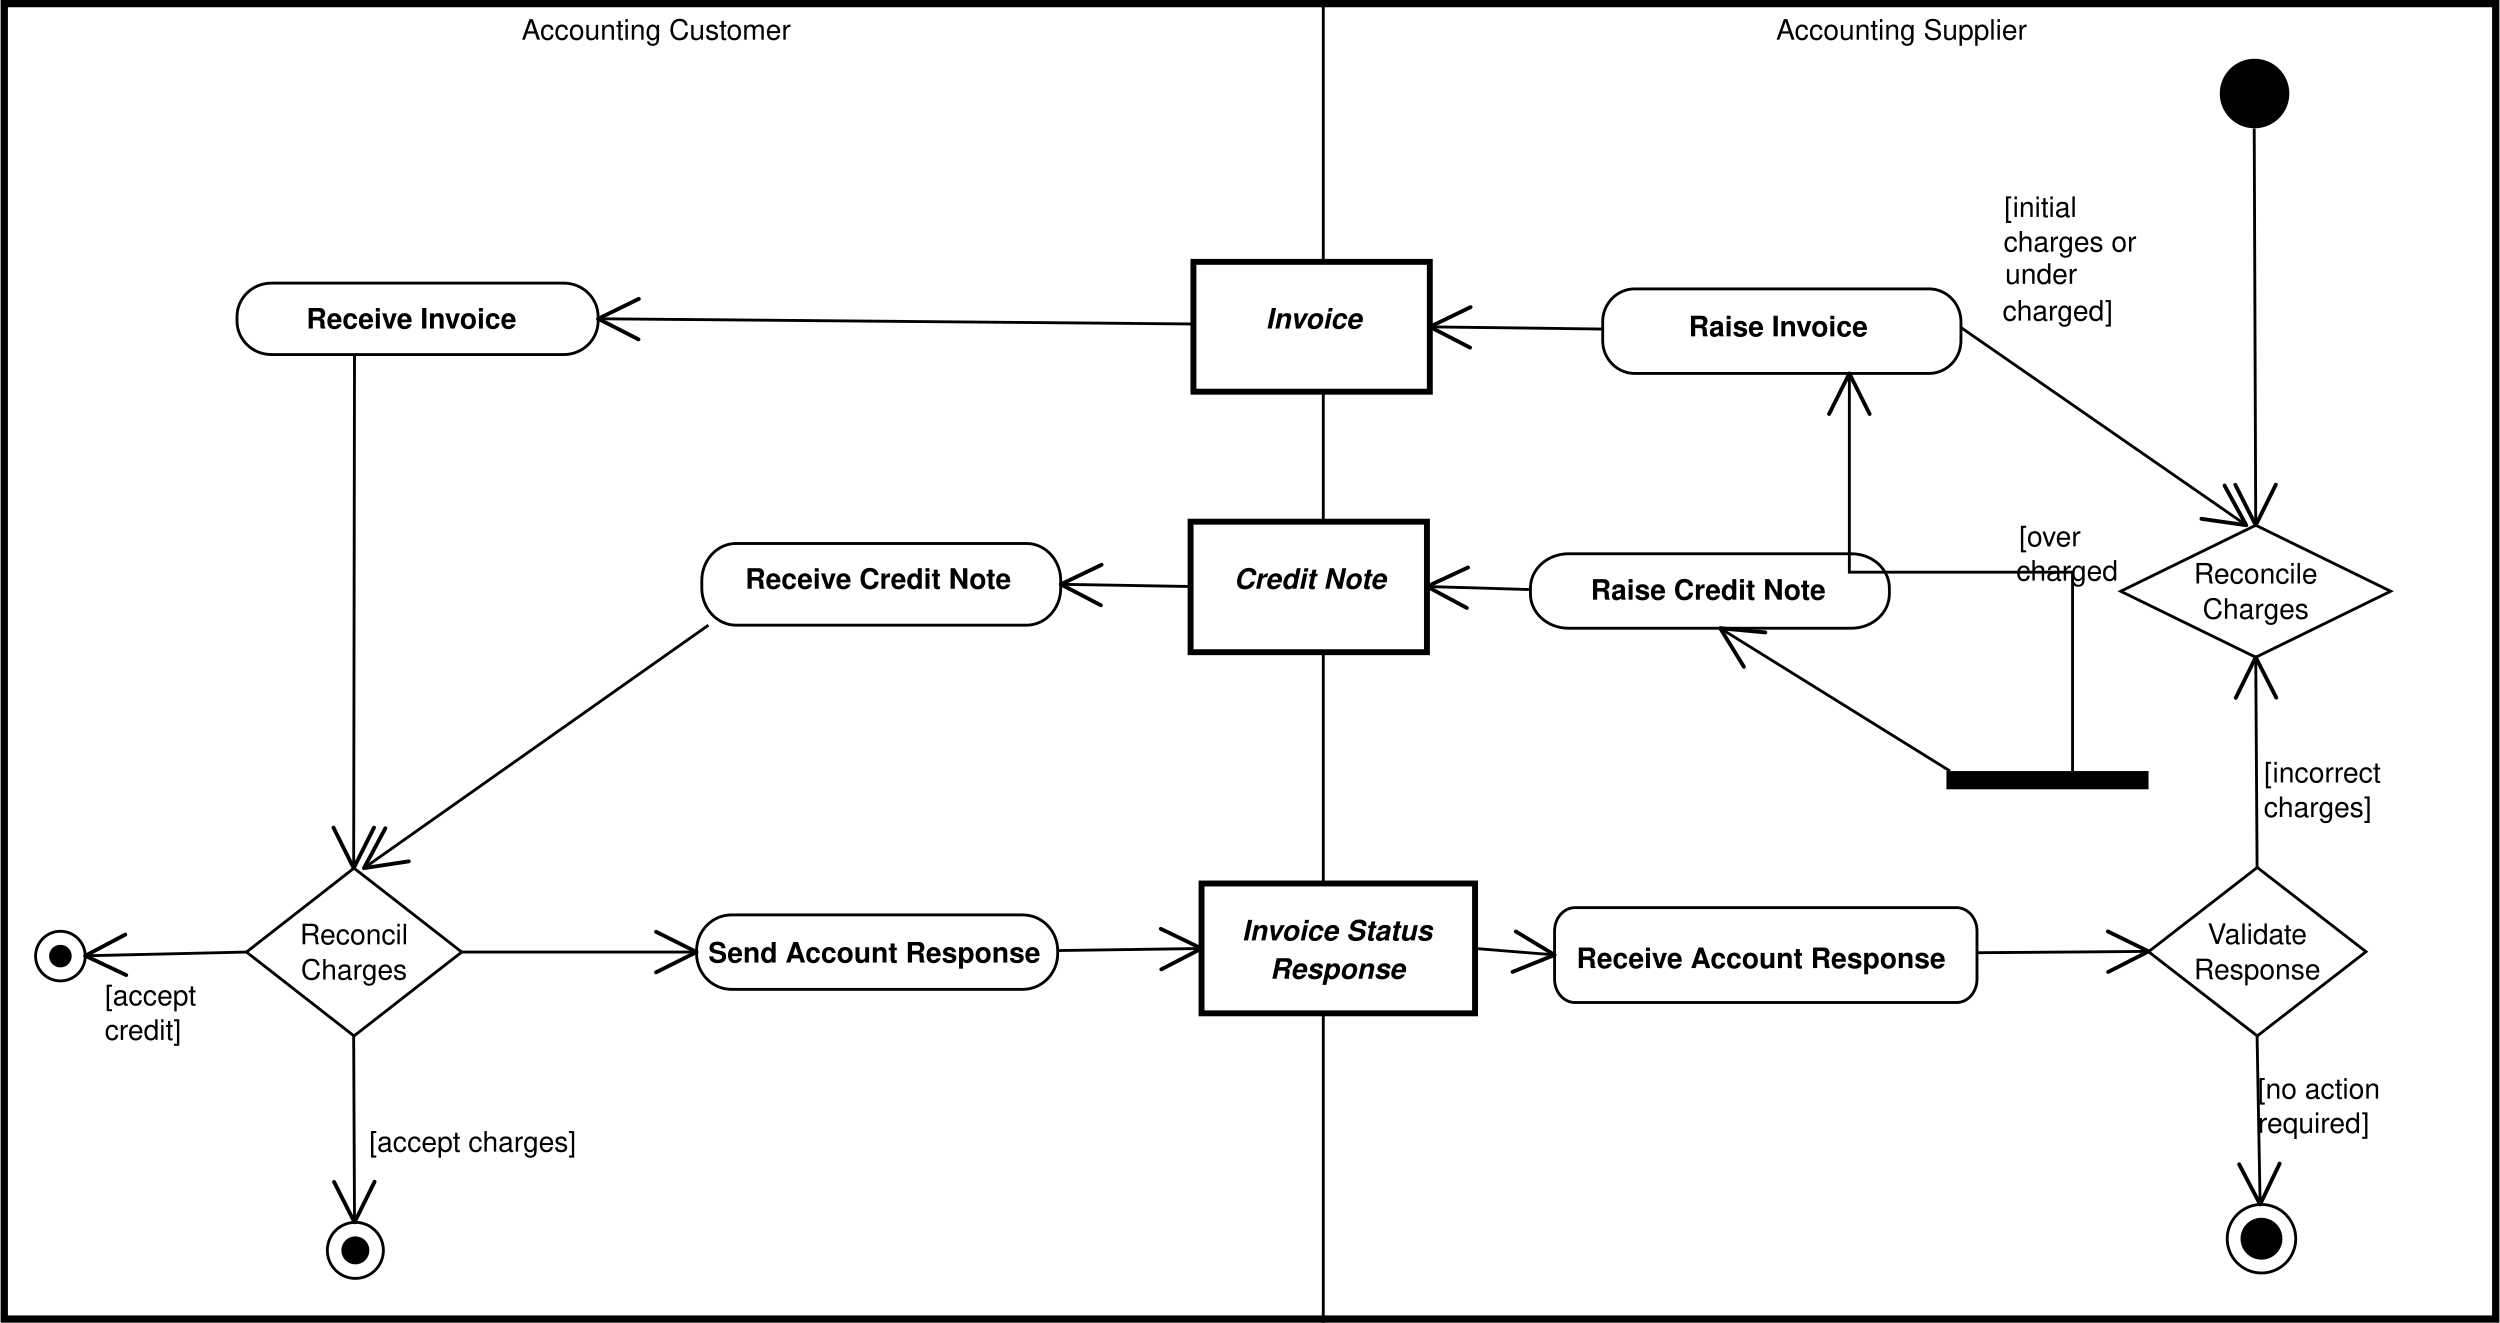
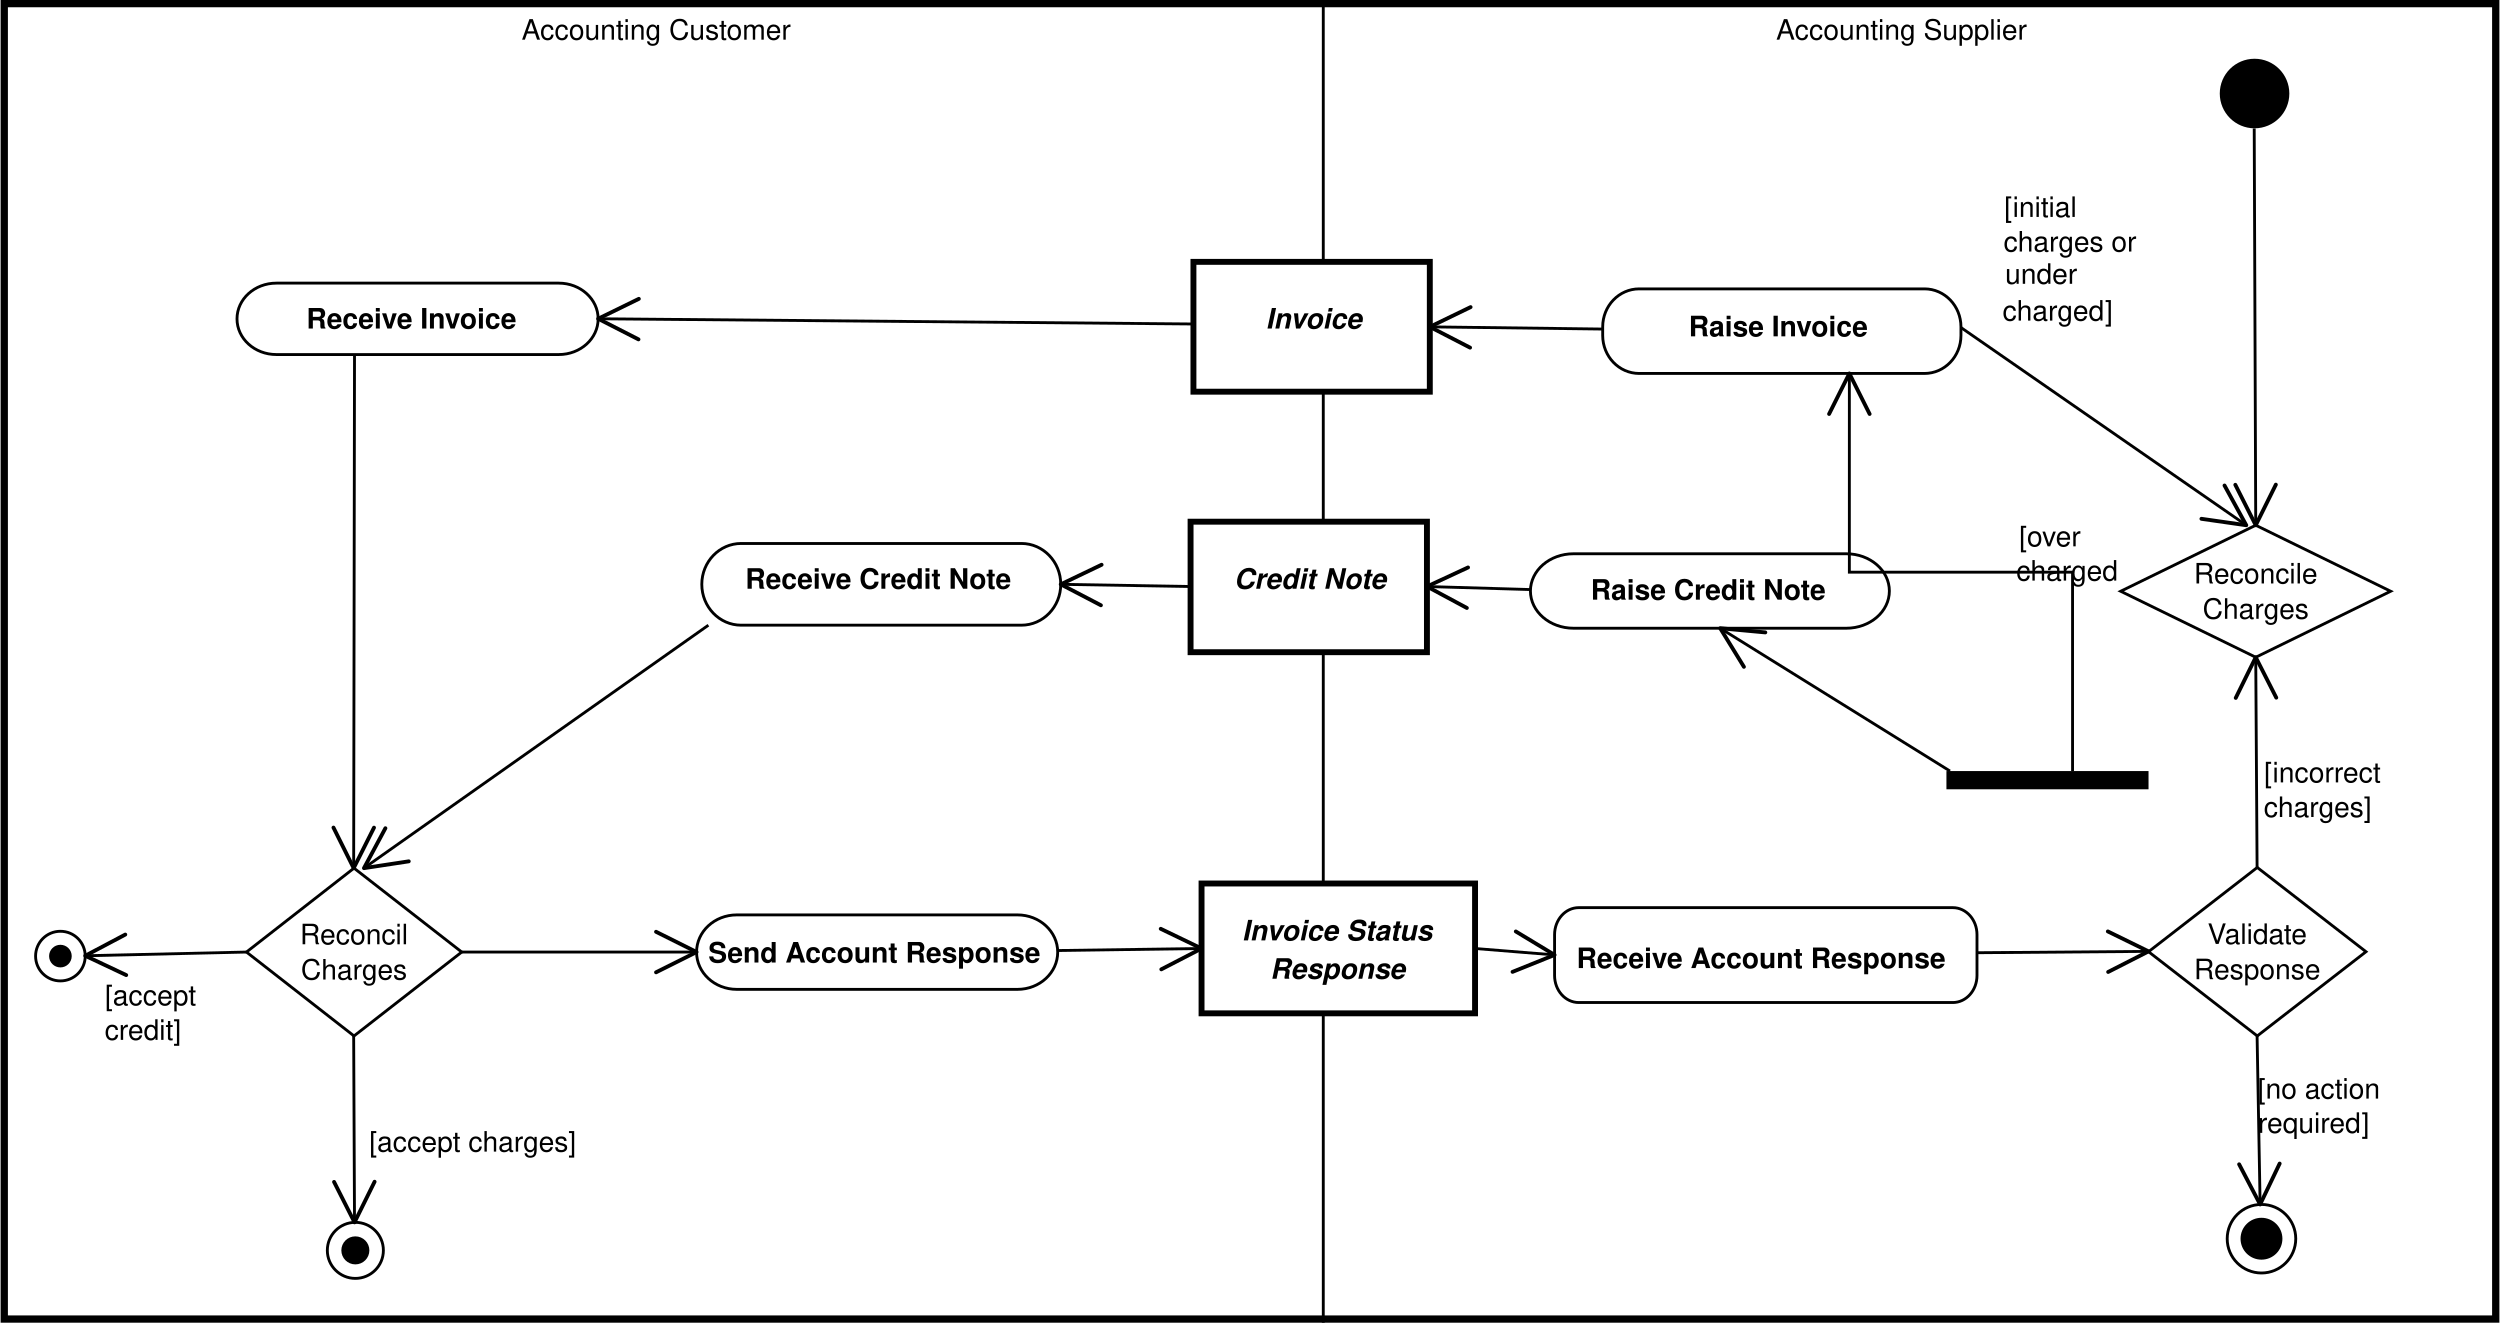
<svg xmlns="http://www.w3.org/2000/svg" version="1.1" width="1480" height="783" viewBox="0 0 1480.0 783.4" content="&lt;mxfile host=&quot;UBL-TC&quot; agent=&quot;UBL artwork pipeline&quot; type=&quot;device&quot;&gt;&lt;diagram id=&quot;d1&quot; name=&quot;Page-1&quot;&gt;&lt;mxGraphModel dx=&quot;1400&quot; dy=&quot;800&quot; grid=&quot;0&quot; page=&quot;1&quot; pageScale=&quot;1&quot; pageWidth=&quot;1480&quot; pageHeight=&quot;783&quot;&gt;&lt;root&gt;&lt;mxCell id=&quot;0&quot;/&gt;&lt;mxCell id=&quot;1&quot; parent=&quot;0&quot;/&gt;&lt;mxCell id=&quot;lane0&quot; value=&quot;Accounting Customer&quot; style=&quot;swimlane;whiteSpace=wrap;html=1;startSize=33;&quot; vertex=&quot;1&quot; parent=&quot;1&quot;&gt;&lt;mxGeometry x=&quot;0.0&quot; y=&quot;0&quot; width=&quot;783.4&quot; height=&quot;783.4&quot; as=&quot;geometry&quot;/&gt;&lt;/mxCell&gt;&lt;mxCell id=&quot;lane1&quot; value=&quot;Accounting Supplier&quot; style=&quot;swimlane;whiteSpace=wrap;html=1;startSize=33;&quot; vertex=&quot;1&quot; parent=&quot;1&quot;&gt;&lt;mxGeometry x=&quot;783.4&quot; y=&quot;0&quot; width=&quot;696.6&quot; height=&quot;783.4&quot; as=&quot;geometry&quot;/&gt;&lt;/mxCell&gt;&lt;mxCell id=&quot;n1&quot; value=&quot;&quot; style=&quot;ellipse;html=1;shape=startState;fillColor=#000000;strokeColor=#000000;fontFamily=Helvetica;fontSize=17;&quot; vertex=&quot;1&quot; parent=&quot;1&quot;&gt;&lt;mxGeometry x=&quot;1314.5&quot; y=&quot;34.6&quot; width=&quot;41.1&quot; height=&quot;41.5&quot; as=&quot;geometry&quot;/&gt;&lt;/mxCell&gt;&lt;mxCell id=&quot;n2&quot; value=&quot;Invoice&quot; style=&quot;rounded=0;whiteSpace=wrap;html=1;fontStyle=3;strokeWidth=2;fontFamily=Helvetica;fontSize=17;&quot; vertex=&quot;1&quot; parent=&quot;1&quot;&gt;&lt;mxGeometry x=&quot;706.5&quot; y=&quot;155.1&quot; width=&quot;140.0&quot; height=&quot;76.9&quot; as=&quot;geometry&quot;/&gt;&lt;/mxCell&gt;&lt;mxCell id=&quot;n3&quot; value=&quot;Receive Invoice&quot; style=&quot;rounded=1;arcSize=40;whiteSpace=wrap;html=1;fontStyle=1;fontFamily=Helvetica;fontSize=17;&quot; vertex=&quot;1&quot; parent=&quot;1&quot;&gt;&lt;mxGeometry x=&quot;140.0&quot; y=&quot;167.7&quot; width=&quot;213.9&quot; height=&quot;42.3&quot; as=&quot;geometry&quot;/&gt;&lt;/mxCell&gt;&lt;mxCell id=&quot;n4&quot; value=&quot;Raise Invoice&quot; style=&quot;rounded=1;arcSize=40;whiteSpace=wrap;html=1;fontStyle=1;fontFamily=Helvetica;fontSize=17;&quot; vertex=&quot;1&quot; parent=&quot;1&quot;&gt;&lt;mxGeometry x=&quot;948.9&quot; y=&quot;171.1&quot; width=&quot;212.2&quot; height=&quot;50.1&quot; as=&quot;geometry&quot;/&gt;&lt;/mxCell&gt;&lt;mxCell id=&quot;n5&quot; value=&quot;Credit Note&quot; style=&quot;rounded=0;whiteSpace=wrap;html=1;fontStyle=3;strokeWidth=2;fontFamily=Helvetica;fontSize=17;&quot; vertex=&quot;1&quot; parent=&quot;1&quot;&gt;&lt;mxGeometry x=&quot;704.8&quot; y=&quot;309.0&quot; width=&quot;140.0&quot; height=&quot;77.3&quot; as=&quot;geometry&quot;/&gt;&lt;/mxCell&gt;&lt;mxCell id=&quot;n6&quot; value=&quot;Reconcile Charges&quot; style=&quot;rhombus;whiteSpace=wrap;html=1;fontFamily=Helvetica;fontSize=17;&quot; vertex=&quot;1&quot; parent=&quot;1&quot;&gt;&lt;mxGeometry x=&quot;1255.7&quot; y=&quot;311.1&quot; width=&quot;159.9&quot; height=&quot;78.2&quot; as=&quot;geometry&quot;/&gt;&lt;/mxCell&gt;&lt;mxCell id=&quot;n7&quot; value=&quot;Receive Credit Note&quot; style=&quot;rounded=1;arcSize=40;whiteSpace=wrap;html=1;fontStyle=1;fontFamily=Helvetica;fontSize=17;&quot; vertex=&quot;1&quot; parent=&quot;1&quot;&gt;&lt;mxGeometry x=&quot;415.3&quot; y=&quot;321.9&quot; width=&quot;212.6&quot; height=&quot;48.4&quot; as=&quot;geometry&quot;/&gt;&lt;/mxCell&gt;&lt;mxCell id=&quot;n8&quot; value=&quot;Raise Credit Note&quot; style=&quot;rounded=1;arcSize=40;whiteSpace=wrap;html=1;fontStyle=1;fontFamily=Helvetica;fontSize=17;&quot; vertex=&quot;1&quot; parent=&quot;1&quot;&gt;&lt;mxGeometry x=&quot;906.1&quot; y=&quot;328.0&quot; width=&quot;212.6&quot; height=&quot;44.1&quot; as=&quot;geometry&quot;/&gt;&lt;/mxCell&gt;&lt;mxCell id=&quot;n9&quot; value=&quot;&quot; style=&quot;html=1;shape=line;direction=north;strokeWidth=12;fontFamily=Helvetica;fontSize=17;&quot; vertex=&quot;1&quot; parent=&quot;1&quot;&gt;&lt;mxGeometry x=&quot;1152.5&quot; y=&quot;456.7&quot; width=&quot;119.7&quot; height=&quot;10.8&quot; as=&quot;geometry&quot;/&gt;&lt;/mxCell&gt;&lt;mxCell id=&quot;n10&quot; value=&quot;Validate Response&quot; style=&quot;rhombus;whiteSpace=wrap;html=1;fontFamily=Helvetica;fontSize=17;&quot; vertex=&quot;1&quot; parent=&quot;1&quot;&gt;&lt;mxGeometry x=&quot;1272.2&quot; y=&quot;513.8&quot; width=&quot;128.8&quot; height=&quot;99.8&quot; as=&quot;geometry&quot;/&gt;&lt;/mxCell&gt;&lt;mxCell id=&quot;n11&quot; value=&quot;Reconcil Charges&quot; style=&quot;rhombus;whiteSpace=wrap;html=1;fontFamily=Helvetica;fontSize=17;&quot; vertex=&quot;1&quot; parent=&quot;1&quot;&gt;&lt;mxGeometry x=&quot;145.6&quot; y=&quot;514.2&quot; width=&quot;127.5&quot; height=&quot;99.4&quot; as=&quot;geometry&quot;/&gt;&lt;/mxCell&gt;&lt;mxCell id=&quot;n12&quot; value=&quot;Invoice Status Response&quot; style=&quot;rounded=0;whiteSpace=wrap;html=1;fontStyle=3;strokeWidth=2;fontFamily=Helvetica;fontSize=17;&quot; vertex=&quot;1&quot; parent=&quot;1&quot;&gt;&lt;mxGeometry x=&quot;711.3&quot; y=&quot;523.3&quot; width=&quot;162.0&quot; height=&quot;76.9&quot; as=&quot;geometry&quot;/&gt;&lt;/mxCell&gt;&lt;mxCell id=&quot;n13&quot; value=&quot;Receive Account Response&quot; style=&quot;rounded=1;arcSize=40;whiteSpace=wrap;html=1;fontStyle=1;fontFamily=Helvetica;fontSize=17;&quot; vertex=&quot;1&quot; parent=&quot;1&quot;&gt;&lt;mxGeometry x=&quot;920.4&quot; y=&quot;537.6&quot; width=&quot;250.2&quot; height=&quot;56.2&quot; as=&quot;geometry&quot;/&gt;&lt;/mxCell&gt;&lt;mxCell id=&quot;n14&quot; value=&quot;Send Account Response&quot; style=&quot;rounded=1;arcSize=40;whiteSpace=wrap;html=1;fontStyle=1;fontFamily=Helvetica;fontSize=17;&quot; vertex=&quot;1&quot; parent=&quot;1&quot;&gt;&lt;mxGeometry x=&quot;412.2&quot; y=&quot;541.9&quot; width=&quot;213.9&quot; height=&quot;44.1&quot; as=&quot;geometry&quot;/&gt;&lt;/mxCell&gt;&lt;mxCell id=&quot;n15&quot; value=&quot;&quot; style=&quot;ellipse;html=1;shape=endState;fillColor=#000000;strokeColor=#000000;fontFamily=Helvetica;fontSize=17;&quot; vertex=&quot;1&quot; parent=&quot;1&quot;&gt;&lt;mxGeometry x=&quot;20.7&quot; y=&quot;551.4&quot; width=&quot;29.4&quot; height=&quot;29.8&quot; as=&quot;geometry&quot;/&gt;&lt;/mxCell&gt;&lt;mxCell id=&quot;n16&quot; value=&quot;&quot; style=&quot;ellipse;html=1;shape=endState;fillColor=#000000;strokeColor=#000000;fontFamily=Helvetica;fontSize=17;&quot; vertex=&quot;1&quot; parent=&quot;1&quot;&gt;&lt;mxGeometry x=&quot;1318.8&quot; y=&quot;713.4&quot; width=&quot;40.6&quot; height=&quot;40.6&quot; as=&quot;geometry&quot;/&gt;&lt;/mxCell&gt;&lt;mxCell id=&quot;n17&quot; value=&quot;&quot; style=&quot;ellipse;html=1;shape=endState;fillColor=#000000;strokeColor=#000000;fontFamily=Helvetica;fontSize=17;&quot; vertex=&quot;1&quot; parent=&quot;1&quot;&gt;&lt;mxGeometry x=&quot;193.4&quot; y=&quot;724.0&quot; width=&quot;33.3&quot; height=&quot;33.3&quot; as=&quot;geometry&quot;/&gt;&lt;/mxCell&gt;&lt;mxCell id=&quot;e0&quot; value=&quot;&quot; style=&quot;edgeStyle=none;rounded=0;html=1;endArrow=open;endFill=0;endSize=14;exitX=0.494;exitY=1.0;entryX=0.5;entryY=0.0;&quot; edge=&quot;1&quot; parent=&quot;1&quot; source=&quot;n1&quot; target=&quot;n6&quot;&gt;&lt;mxGeometry relative=&quot;1&quot; as=&quot;geometry&quot;&gt;&lt;/mxGeometry&gt;&lt;/mxCell&gt;&lt;mxCell id=&quot;e1&quot; value=&quot;&quot; style=&quot;edgeStyle=none;rounded=0;html=1;endArrow=open;endFill=0;endSize=14;exitX=0.0;exitY=0.478;entryX=1.0;entryY=0.499;&quot; edge=&quot;1&quot; parent=&quot;1&quot; source=&quot;n2&quot; target=&quot;n3&quot;&gt;&lt;mxGeometry relative=&quot;1&quot; as=&quot;geometry&quot;&gt;&lt;/mxGeometry&gt;&lt;/mxCell&gt;&lt;mxCell id=&quot;e2&quot; value=&quot;&quot; style=&quot;edgeStyle=none;rounded=0;html=1;endArrow=open;endFill=0;endSize=14;exitX=0.0;exitY=0.475;entryX=1.0;entryY=0.501;&quot; edge=&quot;1&quot; parent=&quot;1&quot; source=&quot;n4&quot; target=&quot;n2&quot;&gt;&lt;mxGeometry relative=&quot;1&quot; as=&quot;geometry&quot;&gt;&lt;/mxGeometry&gt;&lt;/mxCell&gt;&lt;mxCell id=&quot;e3&quot; value=&quot;[over charged&quot; style=&quot;edgeStyle=none;rounded=0;html=1;endArrow=open;endFill=0;endSize=14;exitX=1.0;exitY=0.457;entryX=0.465;entryY=0.0;&quot; edge=&quot;1&quot; parent=&quot;1&quot; source=&quot;n4&quot; target=&quot;n6&quot;&gt;&lt;mxGeometry relative=&quot;1&quot; as=&quot;geometry&quot;&gt;&lt;/mxGeometry&gt;&lt;/mxCell&gt;&lt;mxCell id=&quot;e4&quot; value=&quot;&quot; style=&quot;edgeStyle=none;rounded=0;html=1;endArrow=open;endFill=0;endSize=14;exitX=0.325;exitY=1.0;entryX=0.498;entryY=0.0;&quot; edge=&quot;1&quot; parent=&quot;1&quot; source=&quot;n3&quot; target=&quot;n11&quot;&gt;&lt;mxGeometry relative=&quot;1&quot; as=&quot;geometry&quot;&gt;&lt;/mxGeometry&gt;&lt;/mxCell&gt;&lt;mxCell id=&quot;e5&quot; value=&quot;[incorrect information]&quot; style=&quot;edgeStyle=orthogonalEdgeStyle;rounded=0;html=1;endArrow=open;endFill=0;endSize=14;exitX=0.624;exitY=0.0;entryX=0.689;entryY=1.0;&quot; edge=&quot;1&quot; parent=&quot;1&quot; source=&quot;n9&quot; target=&quot;n4&quot;&gt;&lt;mxGeometry relative=&quot;1&quot; as=&quot;geometry&quot;&gt;&lt;/mxGeometry&gt;&lt;/mxCell&gt;&lt;mxCell id=&quot;e6&quot; value=&quot;&quot; style=&quot;edgeStyle=none;rounded=0;html=1;endArrow=open;endFill=0;endSize=14;exitX=0.0;exitY=0.497;entryX=1.0;entryY=0.5;&quot; edge=&quot;1&quot; parent=&quot;1&quot; source=&quot;n5&quot; target=&quot;n7&quot;&gt;&lt;mxGeometry relative=&quot;1&quot; as=&quot;geometry&quot;&gt;&lt;/mxGeometry&gt;&lt;/mxCell&gt;&lt;mxCell id=&quot;e7&quot; value=&quot;&quot; style=&quot;edgeStyle=none;rounded=0;html=1;endArrow=open;endFill=0;endSize=14;exitX=0.0;exitY=0.481;entryX=1.0;entryY=0.497;&quot; edge=&quot;1&quot; parent=&quot;1&quot; source=&quot;n8&quot; target=&quot;n5&quot;&gt;&lt;mxGeometry relative=&quot;1&quot; as=&quot;geometry&quot;&gt;&lt;/mxGeometry&gt;&lt;/mxCell&gt;&lt;mxCell id=&quot;e8&quot; value=&quot;&quot; style=&quot;edgeStyle=none;rounded=0;html=1;endArrow=open;endFill=0;endSize=14;exitX=0.018;exitY=1.0;entryX=0.546;entryY=0.0;&quot; edge=&quot;1&quot; parent=&quot;1&quot; source=&quot;n7&quot; target=&quot;n11&quot;&gt;&lt;mxGeometry relative=&quot;1&quot; as=&quot;geometry&quot;&gt;&lt;/mxGeometry&gt;&lt;/mxCell&gt;&lt;mxCell id=&quot;e9&quot; value=&quot;&quot; style=&quot;edgeStyle=none;rounded=0;html=1;endArrow=open;endFill=0;endSize=14;exitX=0.018;exitY=0.0;entryX=0.529;entryY=1.0;&quot; edge=&quot;1&quot; parent=&quot;1&quot; source=&quot;n9&quot; target=&quot;n8&quot;&gt;&lt;mxGeometry relative=&quot;1&quot; as=&quot;geometry&quot;&gt;&lt;/mxGeometry&gt;&lt;/mxCell&gt;&lt;mxCell id=&quot;e10&quot; value=&quot;[incorrect charges]&quot; style=&quot;edgeStyle=none;rounded=0;html=1;endArrow=open;endFill=0;endSize=14;exitX=0.499;exitY=0.0;entryX=0.5;entryY=1.0;&quot; edge=&quot;1&quot; parent=&quot;1&quot; source=&quot;n10&quot; target=&quot;n6&quot;&gt;&lt;mxGeometry relative=&quot;1&quot; as=&quot;geometry&quot;&gt;&lt;/mxGeometry&gt;&lt;/mxCell&gt;&lt;mxCell id=&quot;e11&quot; value=&quot;&quot; style=&quot;edgeStyle=none;rounded=0;html=1;endArrow=open;endFill=0;endSize=14;exitX=1.0;exitY=0.478;entryX=0.0;entryY=0.501;&quot; edge=&quot;1&quot; parent=&quot;1&quot; source=&quot;n14&quot; target=&quot;n12&quot;&gt;&lt;mxGeometry relative=&quot;1&quot; as=&quot;geometry&quot;&gt;&lt;/mxGeometry&gt;&lt;/mxCell&gt;&lt;mxCell id=&quot;e12&quot; value=&quot;&quot; style=&quot;edgeStyle=none;rounded=0;html=1;endArrow=open;endFill=0;endSize=14;exitX=1.0;exitY=0.5;entryX=0.0;entryY=0.499;&quot; edge=&quot;1&quot; parent=&quot;1&quot; source=&quot;n11&quot; target=&quot;n14&quot;&gt;&lt;mxGeometry relative=&quot;1&quot; as=&quot;geometry&quot;&gt;&lt;/mxGeometry&gt;&lt;/mxCell&gt;&lt;mxCell id=&quot;e13&quot; value=&quot;&quot; style=&quot;edgeStyle=orthogonalEdgeStyle;rounded=0;html=1;endArrow=open;endFill=0;endSize=14;exitX=1.0;exitY=0.501;entryX=0.0;entryY=0.498;&quot; edge=&quot;1&quot; parent=&quot;1&quot; source=&quot;n12&quot; target=&quot;n13&quot;&gt;&lt;mxGeometry relative=&quot;1&quot; as=&quot;geometry&quot;&gt;&lt;/mxGeometry&gt;&lt;/mxCell&gt;&lt;mxCell id=&quot;e14&quot; value=&quot;&quot; style=&quot;edgeStyle=none;rounded=0;html=1;endArrow=open;endFill=0;endSize=14;exitX=1.0;exitY=0.475;entryX=0.0;entryY=0.498;&quot; edge=&quot;1&quot; parent=&quot;1&quot; source=&quot;n13&quot; target=&quot;n10&quot;&gt;&lt;mxGeometry relative=&quot;1&quot; as=&quot;geometry&quot;&gt;&lt;/mxGeometry&gt;&lt;/mxCell&gt;&lt;mxCell id=&quot;e15&quot; value=&quot;[accept credit]&quot; style=&quot;edgeStyle=none;rounded=0;html=1;endArrow=open;endFill=0;endSize=14;exitX=0.0;exitY=0.5;entryX=1.0;entryY=0.493;&quot; edge=&quot;1&quot; parent=&quot;1&quot; source=&quot;n11&quot; target=&quot;n15&quot;&gt;&lt;mxGeometry relative=&quot;1&quot; as=&quot;geometry&quot;&gt;&lt;/mxGeometry&gt;&lt;/mxCell&gt;&lt;mxCell id=&quot;e16&quot; value=&quot;[accept charges]&quot; style=&quot;edgeStyle=none;rounded=0;html=1;endArrow=open;endFill=0;endSize=14;exitX=0.498;exitY=1.0;entryX=0.486;entryY=0.0;&quot; edge=&quot;1&quot; parent=&quot;1&quot; source=&quot;n11&quot; target=&quot;n17&quot;&gt;&lt;mxGeometry relative=&quot;1&quot; as=&quot;geometry&quot;&gt;&lt;/mxGeometry&gt;&lt;/mxCell&gt;&lt;mxCell id=&quot;e17&quot; value=&quot;[no action required]&quot; style=&quot;edgeStyle=orthogonalEdgeStyle;rounded=0;html=1;endArrow=open;endFill=0;endSize=14;exitX=0.499;exitY=1.0;entryX=0.48;entryY=0.0;&quot; edge=&quot;1&quot; parent=&quot;1&quot; source=&quot;n10&quot; target=&quot;n16&quot;&gt;&lt;mxGeometry relative=&quot;1&quot; as=&quot;geometry&quot;&gt;&lt;/mxGeometry&gt;&lt;/mxCell&gt;&lt;/root&gt;&lt;/mxGraphModel&gt;&lt;/diagram&gt;&lt;/mxfile&gt;">
  <defs>
    <marker id="arrow" markerUnits="userSpaceOnUse" viewBox="0 0 20 20" refX="18" refY="10" markerWidth="30" markerHeight="30" orient="auto">
      <path d="M 2 2 L 18 10 L 2 18" fill="none" stroke="#000" stroke-width="1.53" stroke-linecap="round" stroke-linejoin="round" />
    </marker>
  </defs>
  <rect x="0" y="0" width="1480.0" height="783.4" fill="#fff" />
  <rect x="2.15" y="2.15" width="1475.70" height="779.13" fill="none" stroke="#000" stroke-width="4.30" />
  <line x1="783.4" y1="0" x2="783.4" y2="783.4" stroke="#000" stroke-width="1.70" />
  <text x="388.3" y="23.5" text-anchor="middle" font-family="Helvetica, Arial, sans-serif" font-size="16.7">Accounting Customer</text>
  <text x="1125.9" y="23.5" text-anchor="middle" font-family="Helvetica, Arial, sans-serif" font-size="16.7">Accounting Supplier</text>
  <circle cx="1335.0" cy="55.4" r="20.6" fill="#000" />
  <rect x="706.5" y="155.1" width="140.0" height="76.9" fill="#fff" stroke="#000" stroke-width="3.50" />
  <text x="777.8" y="194.6" text-anchor="middle" font-family="Helvetica, Arial, sans-serif" font-size="16.7" font-weight="bold" font-style="italic">Invoice</text>
-   <rect x="140.0" y="167.7" width="213.9" height="42.3" rx="20.3" ry="19.9" fill="#fff" stroke="#000" stroke-width="1.70" />
+   <rect x="140.0" y="167.7" width="213.9" height="42.3" rx="23.3" ry="22.9" fill="#fff" stroke="#000" stroke-width="1.70" />
  <text x="243.3" y="194.6" text-anchor="middle" font-family="Helvetica, Arial, sans-serif" font-size="16.7" font-weight="bold">Receive Invoice</text>
-   <rect x="948.9" y="171.1" width="212.2" height="50.1" rx="19.0" ry="19.4" fill="#fff" stroke="#000" stroke-width="1.70" />
+   <rect x="948.9" y="171.1" width="212.2" height="50.1" rx="21.6" ry="22.5" fill="#fff" stroke="#000" stroke-width="1.70" />
  <text x="1052.9" y="199.2" text-anchor="middle" font-family="Helvetica, Arial, sans-serif" font-size="16.7" font-weight="bold">Raise Invoice</text>
  <rect x="704.8" y="309.0" width="140.0" height="77.3" fill="#fff" stroke="#000" stroke-width="3.50" />
  <text x="775.6" y="348.7" text-anchor="middle" font-family="Helvetica, Arial, sans-serif" font-size="16.7" font-weight="bold" font-style="italic">Credit Note</text>
  <polygon points="1335.7,311.1 1415.6,350.2 1335.7,389.3 1255.7,350.2" fill="#fff" stroke="#000" stroke-width="1.70" />
  <text x="1335.7" y="345.6" text-anchor="middle" font-family="Helvetica, Arial, sans-serif" font-size="16.7">Reconcile</text>
  <text x="1335.7" y="366.5" text-anchor="middle" font-family="Helvetica, Arial, sans-serif" font-size="16.7">Charges</text>
-   <rect x="415.3" y="321.9" width="212.6" height="48.4" rx="20.3" ry="22.0" fill="#fff" stroke="#000" stroke-width="1.70" />
+   <rect x="415.3" y="321.9" width="212.6" height="48.4" rx="23.3" ry="25.1" fill="#fff" stroke="#000" stroke-width="1.70" />
  <text x="519.8" y="348.7" text-anchor="middle" font-family="Helvetica, Arial, sans-serif" font-size="16.7" font-weight="bold">Receive Credit Note</text>
-   <rect x="906.1" y="328.0" width="212.6" height="44.1" rx="22.5" ry="20.3" fill="#fff" stroke="#000" stroke-width="1.70" />
+   <rect x="906.1" y="328.0" width="212.6" height="44.1" rx="25.5" ry="23.3" fill="#fff" stroke="#000" stroke-width="1.70" />
  <text x="1011.4" y="355.2" text-anchor="middle" font-family="Helvetica, Arial, sans-serif" font-size="16.7" font-weight="bold">Raise Credit Note</text>
  <rect x="1152.5" y="456.7" width="119.7" height="10.8" fill="#000" />
  <polygon points="1336.6,513.8 1401.0,563.7 1336.6,613.6 1272.2,563.7" fill="#fff" stroke="#000" stroke-width="1.70" />
  <text x="1336.6" y="559.1" text-anchor="middle" font-family="Helvetica, Arial, sans-serif" font-size="16.7">Validate</text>
  <text x="1336.6" y="580.0" text-anchor="middle" font-family="Helvetica, Arial, sans-serif" font-size="16.7">Response</text>
  <polygon points="209.3,514.2 273.1,563.9 209.3,613.6 145.6,563.9" fill="#fff" stroke="#000" stroke-width="1.70" />
  <text x="209.3" y="559.3" text-anchor="middle" font-family="Helvetica, Arial, sans-serif" font-size="16.7">Reconcil</text>
  <text x="209.3" y="580.2" text-anchor="middle" font-family="Helvetica, Arial, sans-serif" font-size="16.7">Charges</text>
  <rect x="711.3" y="523.3" width="162.0" height="76.9" fill="#fff" stroke="#000" stroke-width="3.50" />
  <text x="791.6" y="557.0" text-anchor="middle" font-family="Helvetica, Arial, sans-serif" font-size="16.7" font-weight="bold" font-style="italic">Invoice Status</text>
  <text x="791.9" y="579.7" text-anchor="middle" font-family="Helvetica, Arial, sans-serif" font-size="16.7" font-weight="bold" font-style="italic">Response</text>
-   <rect x="920.4" y="537.6" width="250.2" height="56.2" rx="12.1" ry="13.8" fill="#fff" stroke="#000" stroke-width="1.70" />
+   <rect x="920.4" y="537.6" width="250.2" height="56.2" rx="14.3" ry="16.0" fill="#fff" stroke="#000" stroke-width="1.70" />
  <text x="1042.7" y="573.4" text-anchor="middle" font-family="Helvetica, Arial, sans-serif" font-size="16.7" font-weight="bold">Receive Account Response</text>
-   <rect x="412.2" y="541.9" width="213.9" height="44.1" rx="20.7" ry="21.2" fill="#fff" stroke="#000" stroke-width="1.70" />
+   <rect x="412.2" y="541.9" width="213.9" height="44.1" rx="23.8" ry="24.2" fill="#fff" stroke="#000" stroke-width="1.70" />
  <text x="517.5" y="570.1" text-anchor="middle" font-family="Helvetica, Arial, sans-serif" font-size="16.7" font-weight="bold">Send Account Response</text>
  <circle cx="35.4" cy="566.3" r="14.7" fill="#fff" stroke="#000" stroke-width="1.70" />
  <circle cx="35.4" cy="566.3" r="6.7" fill="#000" />
  <circle cx="1339.1" cy="733.7" r="20.3" fill="#fff" stroke="#000" stroke-width="1.70" />
  <circle cx="1339.1" cy="733.7" r="12.4" fill="#000" />
  <circle cx="210.1" cy="740.6" r="16.6" fill="#fff" stroke="#000" stroke-width="1.70" />
  <circle cx="210.1" cy="740.6" r="8.3" fill="#000" />
  <polyline points="1334.8,76.1 1335.7,311.1" fill="none" stroke="#000" stroke-width="1.70" marker-end="url(#arrow)" />
  <polyline points="706.5,191.9 353.9,188.8" fill="none" stroke="#000" stroke-width="1.70" marker-end="url(#arrow)" />
  <polyline points="948.9,194.9 846.5,193.6" fill="none" stroke="#000" stroke-width="1.70" marker-end="url(#arrow)" />
  <polyline points="1161.1,194.0 1330.1,311.1" fill="none" stroke="#000" stroke-width="1.70" marker-end="url(#arrow)" />
  <polyline points="209.6,210.0 209.1,514.2" fill="none" stroke="#000" stroke-width="1.70" marker-end="url(#arrow)" />
  <polyline points="1227.2,456.7 1227.2,338.9 1095.0,338.9 1095.0,221.2" fill="none" stroke="#000" stroke-width="1.70" marker-end="url(#arrow)" />
  <polyline points="704.8,347.4 627.9,346.1" fill="none" stroke="#000" stroke-width="1.70" marker-end="url(#arrow)" />
  <polyline points="906.1,349.2 844.8,347.4" fill="none" stroke="#000" stroke-width="1.70" marker-end="url(#arrow)" />
  <polyline points="419.2,370.3 215.2,514.2" fill="none" stroke="#000" stroke-width="1.70" marker-end="url(#arrow)" />
  <polyline points="1154.6,456.7 1018.5,372.1" fill="none" stroke="#000" stroke-width="1.70" marker-end="url(#arrow)" />
  <polyline points="1336.5,513.8 1335.7,389.3" fill="none" stroke="#000" stroke-width="1.70" marker-end="url(#arrow)" />
  <polyline points="626.1,563.0 711.3,561.8" fill="none" stroke="#000" stroke-width="1.70" marker-end="url(#arrow)" />
  <polyline points="273.1,563.9 412.2,563.9" fill="none" stroke="#000" stroke-width="1.70" marker-end="url(#arrow)" />
  <polyline points="873.3,561.8 920.4,565.6" fill="none" stroke="#000" stroke-width="1.70" marker-end="url(#arrow)" />
  <polyline points="1170.6,564.3 1272.2,563.5" fill="none" stroke="#000" stroke-width="1.70" marker-end="url(#arrow)" />
  <polyline points="145.6,563.9 50.1,566.1" fill="none" stroke="#000" stroke-width="1.70" marker-end="url(#arrow)" />
  <polyline points="209.1,613.6 209.6,724.0" fill="none" stroke="#000" stroke-width="1.70" marker-end="url(#arrow)" />
  <polyline points="1336.5,613.6 1338.3,713.4" fill="none" stroke="#000" stroke-width="1.70" marker-end="url(#arrow)" />
  <text x="1208.2" y="128.5" text-anchor="middle" font-family="Helvetica, Arial, sans-serif" font-size="16.7">[initial</text>
  <text x="1225.7" y="149.0" text-anchor="middle" font-family="Helvetica, Arial, sans-serif" font-size="16.7">charges or</text>
  <text x="1208.6" y="168.1" text-anchor="middle" font-family="Helvetica, Arial, sans-serif" font-size="16.7">under</text>
  <text x="1218.4" y="189.9" text-anchor="middle" font-family="Helvetica, Arial, sans-serif" font-size="16.7">charged]</text>
  <text x="1213.8" y="323.6" text-anchor="middle" font-family="Helvetica, Arial, sans-serif" font-size="16.7">[over</text>
  <text x="1224.0" y="343.9" text-anchor="middle" font-family="Helvetica, Arial, sans-serif" font-size="16.7">charged</text>
  <text x="1375.2" y="463.4" text-anchor="middle" font-family="Helvetica, Arial, sans-serif" font-size="16.7">[incorrect</text>
  <text x="1372.4" y="483.9" text-anchor="middle" font-family="Helvetica, Arial, sans-serif" font-size="16.7">charges]</text>
  <text x="1230.7" y="499.3" text-anchor="middle" font-family="Helvetica, Arial, sans-serif" font-size="16.7" />
  <text x="88.8" y="595.4" text-anchor="middle" font-family="Helvetica, Arial, sans-serif" font-size="16.7">[accept</text>
  <text x="84.3" y="615.9" text-anchor="middle" font-family="Helvetica, Arial, sans-serif" font-size="16.7">credit]</text>
  <text x="1373.1" y="650.7" text-anchor="middle" font-family="Helvetica, Arial, sans-serif" font-size="16.7">[no action</text>
  <text x="1370.0" y="671.0" text-anchor="middle" font-family="Helvetica, Arial, sans-serif" font-size="16.7">required]</text>
  <text x="279.6" y="682.1" text-anchor="middle" font-family="Helvetica, Arial, sans-serif" font-size="16.7">[accept charges]</text>
</svg>
